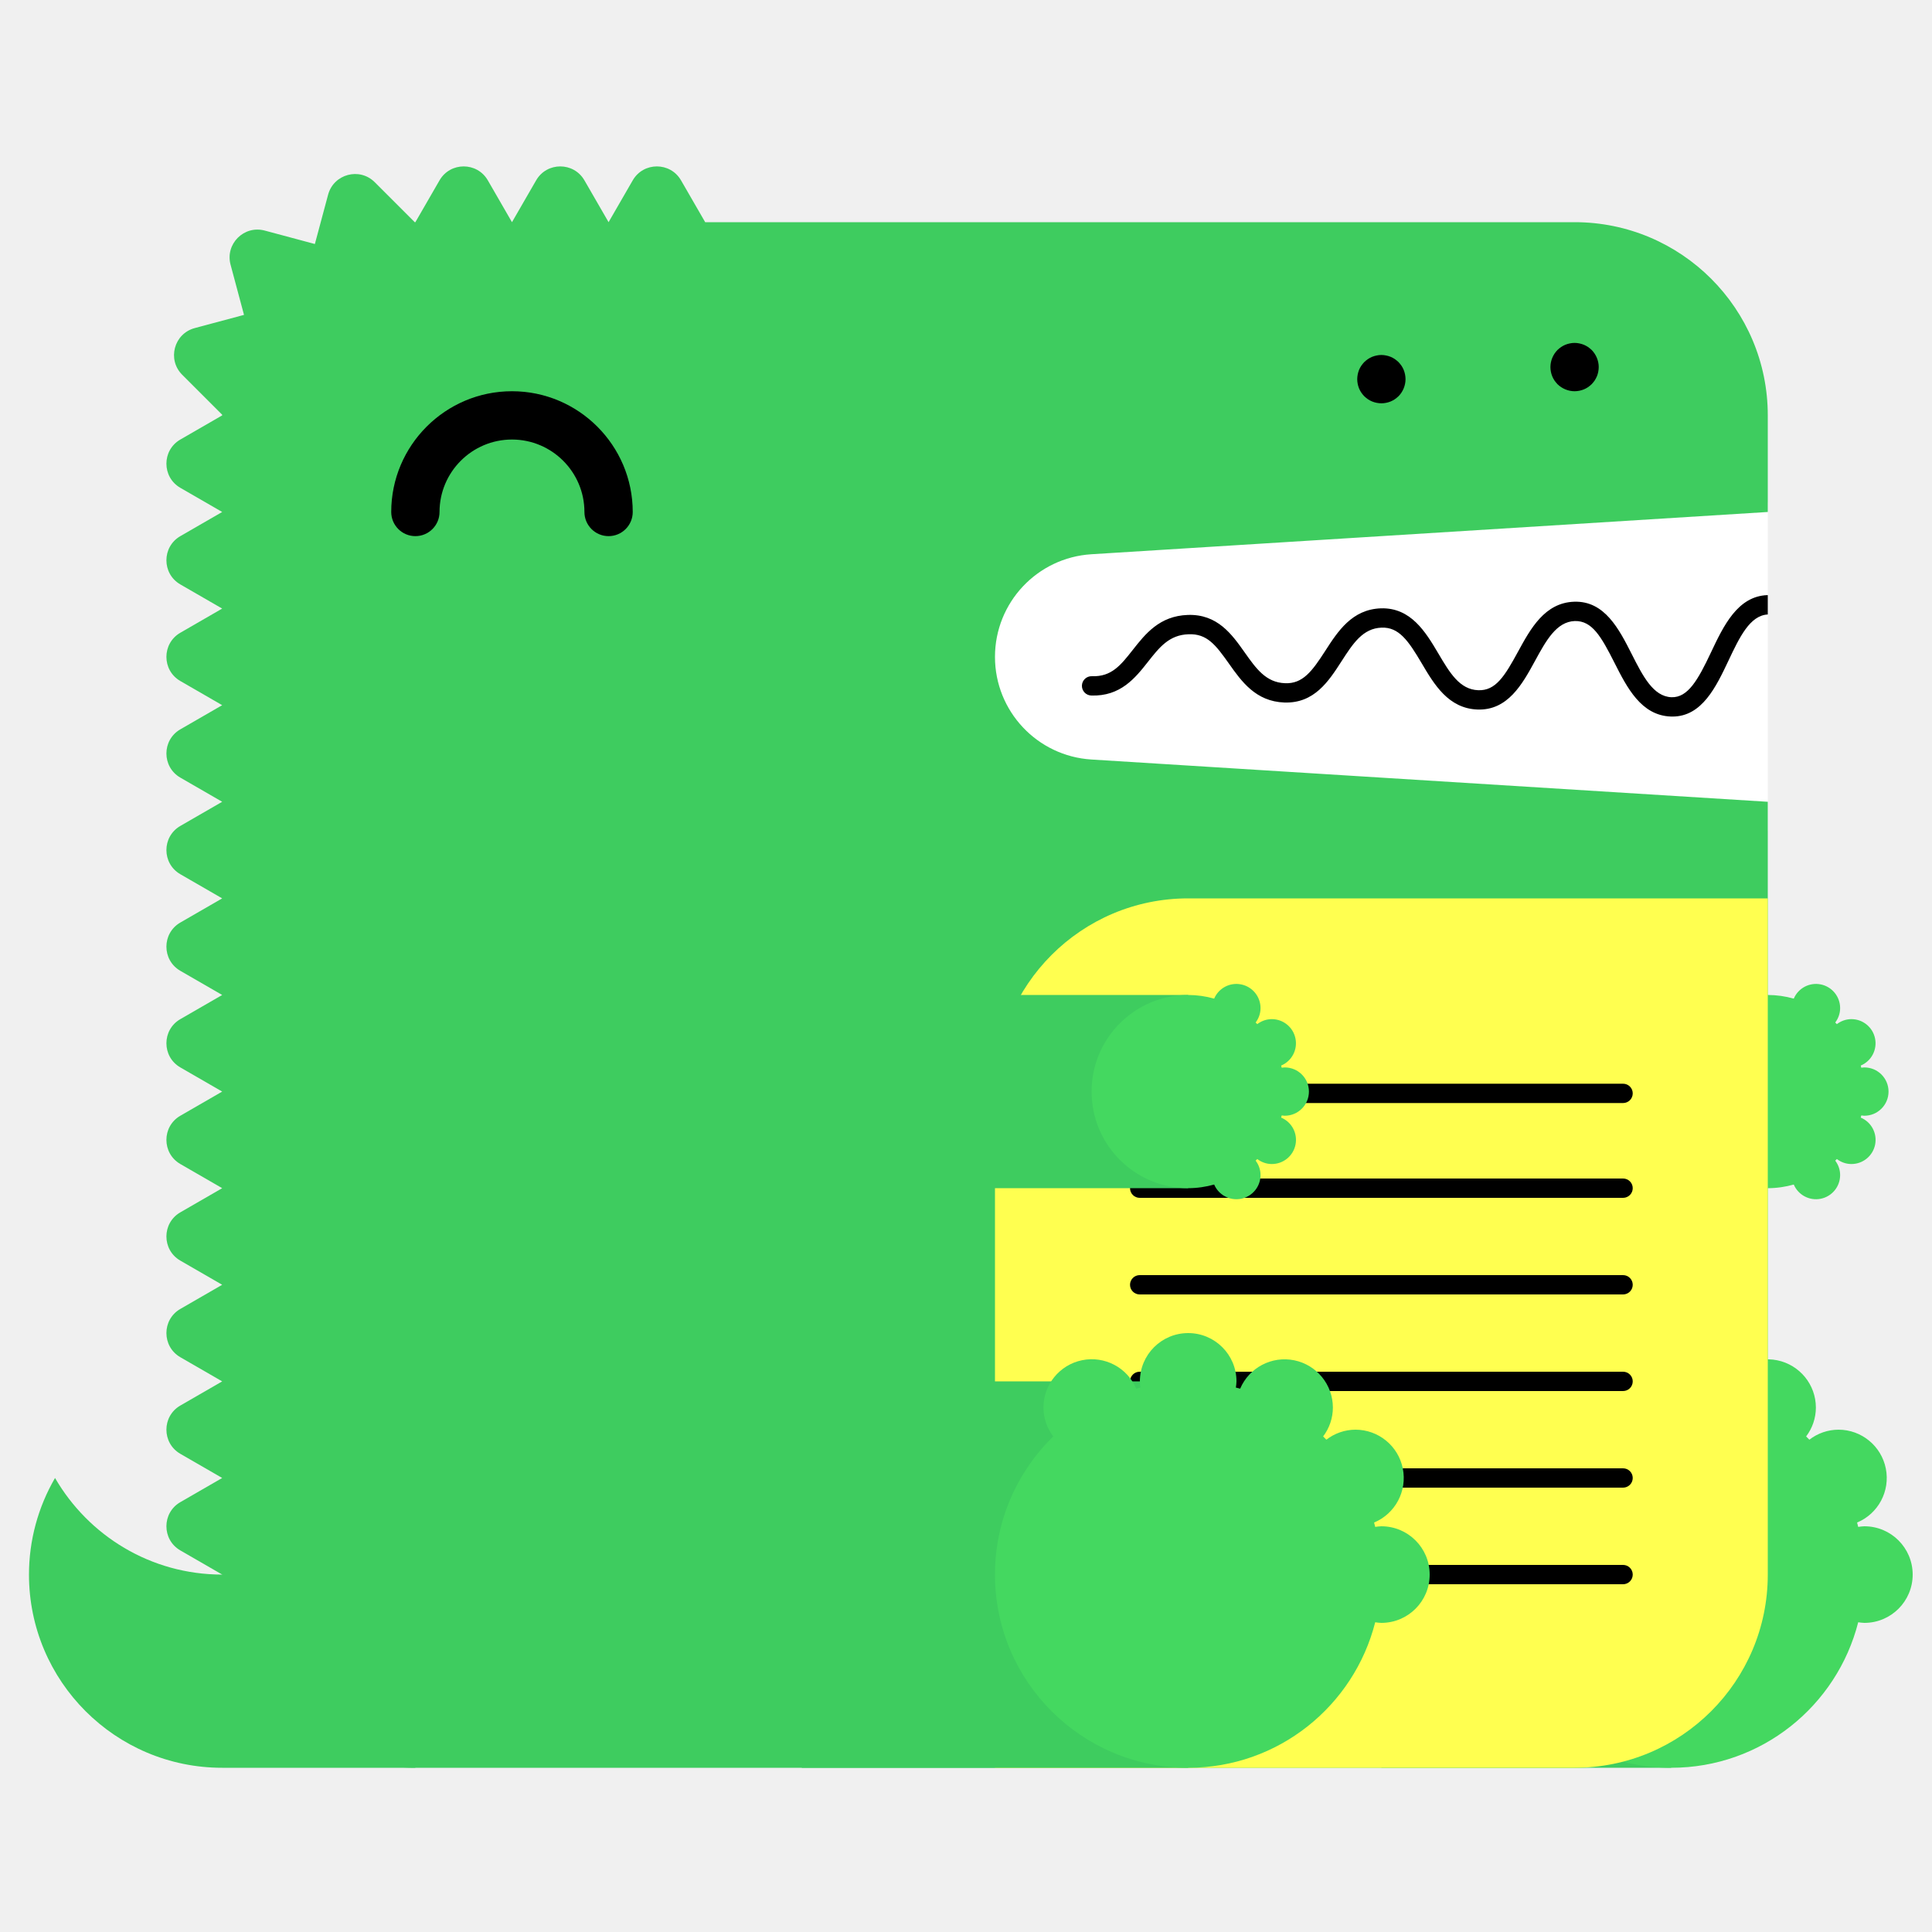
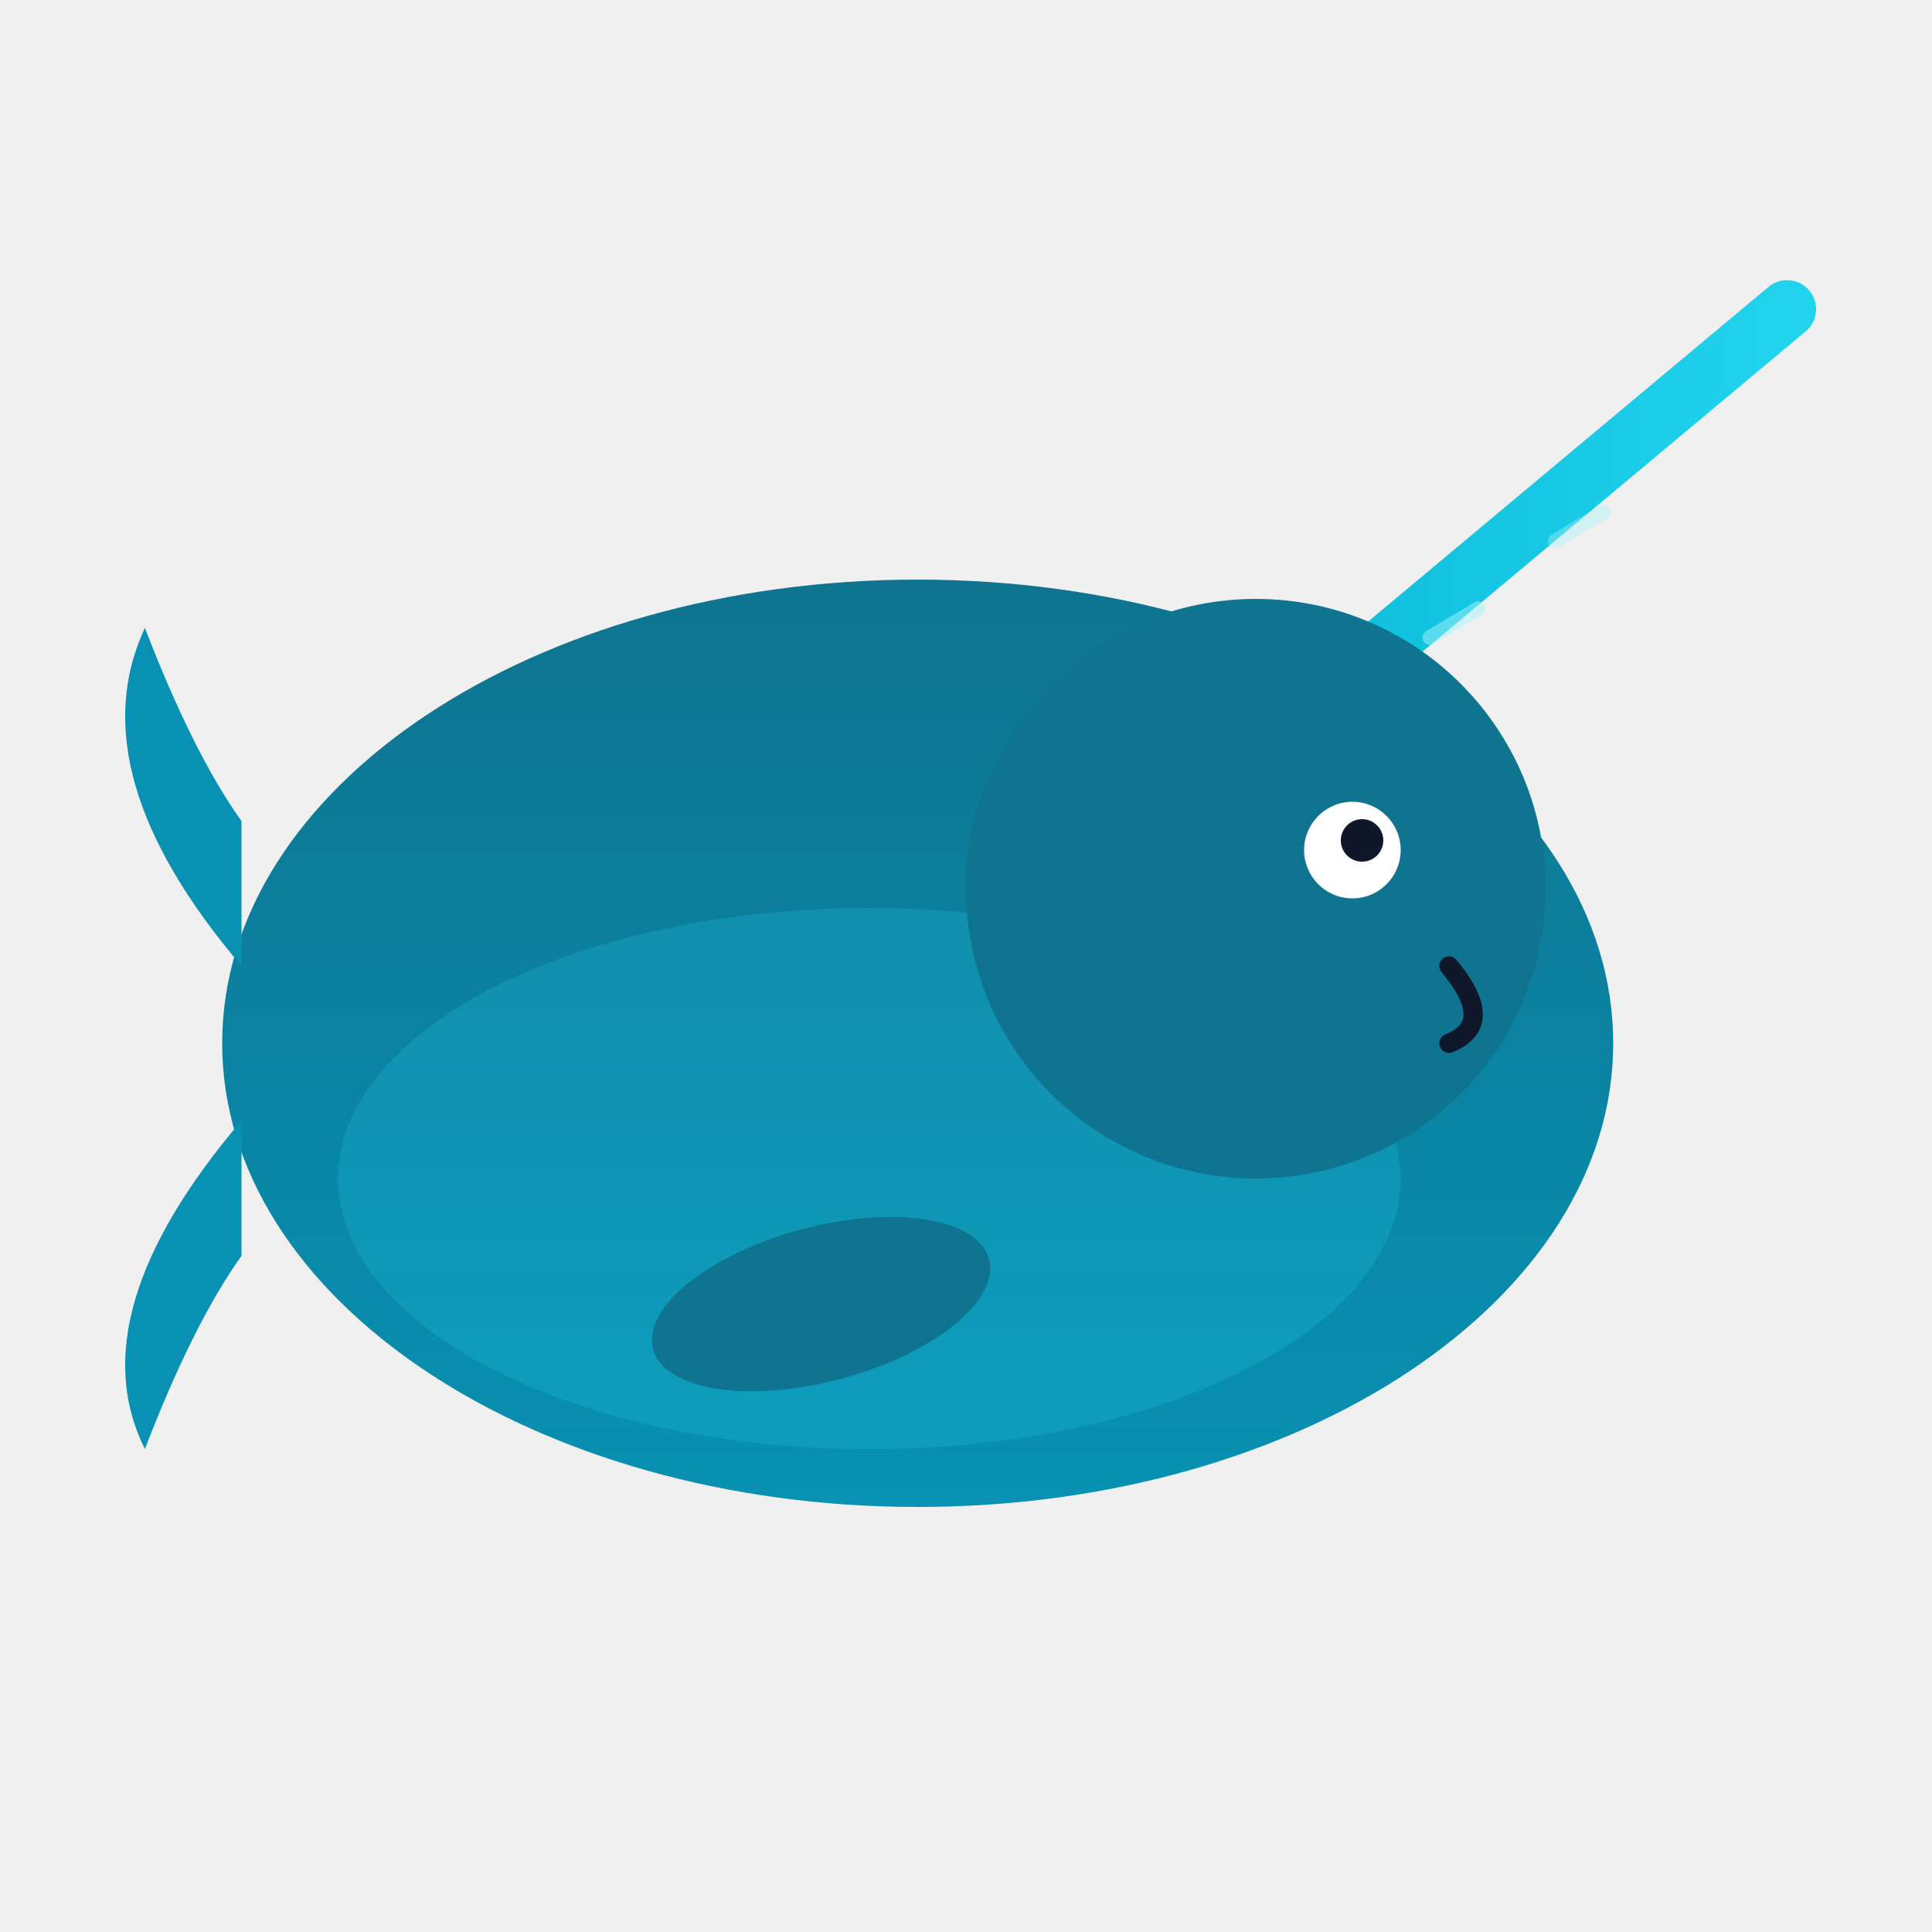
<svg xmlns="http://www.w3.org/2000/svg" width="200" height="200" viewBox="0 0 200 200">
-   <g fill="none" fill-rule="evenodd">
-     <path fill="#FFF" d="M99 52h84v34H99z" />
-     <path d="M23 163c-7.398 0-13.843-4.027-17.303-10A19.886 19.886 0 0 0 3 163c0 11.046 8.954 20 20 20h20v-20H23z" fill="#3ECC5F" />
-     <path d="M112.98 57.376L183 53V43c0-11.046-8.954-20-20-20H73l-2.5-4.33c-1.112-1.925-3.889-1.925-5 0L63 23l-2.5-4.33c-1.111-1.925-3.889-1.925-5 0L53 23l-2.5-4.33c-1.111-1.925-3.889-1.925-5 0L43 23c-.022 0-.042.003-.065.003l-4.142-4.141c-1.57-1.571-4.252-.853-4.828 1.294l-1.369 5.104-5.192-1.392c-2.148-.575-4.111 1.389-3.535 3.536l1.39 5.193-5.102 1.367c-2.148.576-2.867 3.259-1.296 4.83l4.142 4.142c0 .021-.003.042-.003.064l-4.33 2.5c-1.925 1.111-1.925 3.889 0 5L23 53l-4.33 2.5c-1.925 1.111-1.925 3.889 0 5L23 63l-4.33 2.5c-1.925 1.111-1.925 3.889 0 5L23 73l-4.33 2.5c-1.925 1.111-1.925 3.889 0 5L23 83l-4.33 2.5c-1.925 1.111-1.925 3.889 0 5L23 93l-4.33 2.5c-1.925 1.111-1.925 3.889 0 5L23 103l-4.33 2.5c-1.925 1.111-1.925 3.889 0 5L23 113l-4.33 2.5c-1.925 1.111-1.925 3.889 0 5L23 123l-4.33 2.5c-1.925 1.111-1.925 3.889 0 5L23 133l-4.33 2.5c-1.925 1.111-1.925 3.889 0 5L23 143l-4.33 2.5c-1.925 1.111-1.925 3.889 0 5L23 153l-4.33 2.5c-1.925 1.111-1.925 3.889 0 5L23 163c0 11.046 8.954 20 20 20h120c11.046 0 20-8.954 20-20V83l-70.02-4.376A10.645 10.645 0 0 1 103 68c0-5.621 4.37-10.273 9.98-10.624" fill="#3ECC5F" />
-     <path fill="#3ECC5F" d="M143 183h30v-40h-30z" />
-     <path d="M193 158c-.219 0-.428.037-.639.064-.038-.15-.074-.301-.116-.451A5 5 0 0 0 190.32 148a4.96 4.96 0 0 0-3.016 1.036 26.531 26.531 0 0 0-.335-.336 4.955 4.955 0 0 0 1.011-2.987 5 5 0 0 0-9.599-1.959c-.148-.042-.297-.077-.445-.115.027-.211.064-.42.064-.639a5 5 0 0 0-5-5 5 5 0 0 0-5 5c0 .219.037.428.064.639-.148.038-.297.073-.445.115a4.998 4.998 0 0 0-9.599 1.959c0 1.125.384 2.151 1.011 2.987-3.717 3.632-6.031 8.693-6.031 14.3 0 11.046 8.954 20 20 20 9.339 0 17.16-6.41 19.361-15.064.211.027.42.064.639.064a5 5 0 0 0 5-5 5 5 0 0 0-5-5" fill="#44D860" />
-     <path fill="#3ECC5F" d="M153 123h30v-20h-30z" />
-     <path d="M193 115.5a2.5 2.5 0 1 0 0-5c-.109 0-.214.019-.319.032-.02-.075-.037-.15-.058-.225a2.501 2.501 0 0 0-.963-4.807c-.569 0-1.088.197-1.508.518a6.653 6.653 0 0 0-.168-.168c.314-.417.506-.931.506-1.494a2.5 2.5 0 0 0-4.8-.979A9.987 9.987 0 0 0 183 103c-5.522 0-10 4.478-10 10s4.478 10 10 10c.934 0 1.833-.138 2.69-.377a2.5 2.5 0 0 0 4.8-.979c0-.563-.192-1.077-.506-1.494.057-.055.113-.111.168-.168.42.321.939.518 1.508.518a2.5 2.5 0 0 0 .963-4.807c.021-.074.038-.15.058-.225.105.013.21.032.319.032" fill="#44D860" />
-     <path d="M63 55.5a2.5 2.5 0 0 1-2.5-2.5c0-4.136-3.364-7.5-7.5-7.5s-7.5 3.364-7.5 7.5a2.5 2.5 0 1 1-5 0c0-6.893 5.607-12.5 12.5-12.5S65.5 46.107 65.5 53a2.5 2.5 0 0 1-2.5 2.5" fill="#000" />
-     <path d="M103 183h60c11.046 0 20-8.954 20-20V93h-60c-11.046 0-20 8.954-20 20v70z" fill="#FFFF50" />
-     <path d="M168.02 124h-50.04a1 1 0 1 1 0-2h50.04a1 1 0 1 1 0 2m0 20h-50.04a1 1 0 1 1 0-2h50.04a1 1 0 1 1 0 2m0 20h-50.04a1 1 0 1 1 0-2h50.04a1 1 0 1 1 0 2m0-49.814h-50.04a1 1 0 1 1 0-2h50.04a1 1 0 1 1 0 2m0 19.814h-50.04a1 1 0 1 1 0-2h50.04a1 1 0 1 1 0 2m0 20h-50.04a1 1 0 1 1 0-2h50.04a1 1 0 1 1 0 2M183 61.611c-.012 0-.022-.006-.034-.005-3.09.105-4.552 3.196-5.842 5.923-1.346 2.85-2.387 4.703-4.093 4.647-1.889-.068-2.969-2.202-4.113-4.46-1.314-2.594-2.814-5.536-5.963-5.426-3.046.104-4.513 2.794-5.807 5.167-1.377 2.528-2.314 4.065-4.121 3.994-1.927-.07-2.951-1.805-4.136-3.813-1.321-2.236-2.848-4.75-5.936-4.664-2.994.103-4.465 2.385-5.763 4.4-1.373 2.13-2.335 3.428-4.165 3.351-1.973-.07-2.992-1.51-4.171-3.177-1.324-1.873-2.816-3.993-5.895-3.89-2.928.1-4.399 1.97-5.696 3.618-1.232 1.564-2.194 2.802-4.229 2.724a1 1 0 0 0-.072 2c3.017.101 4.545-1.8 5.872-3.487 1.177-1.496 2.193-2.787 4.193-2.855 1.926-.082 2.829 1.115 4.195 3.045 1.297 1.834 2.769 3.914 5.731 4.021 3.103.104 4.596-2.215 5.918-4.267 1.182-1.834 2.202-3.417 4.15-3.484 1.793-.067 2.769 1.35 4.145 3.681 1.297 2.197 2.766 4.686 5.787 4.796 3.125.108 4.634-2.62 5.949-5.035 1.139-2.088 2.214-4.06 4.119-4.126 1.793-.042 2.728 1.595 4.111 4.33 1.292 2.553 2.757 5.445 5.825 5.556l.169.003c3.064 0 4.518-3.075 5.805-5.794 1.139-2.41 2.217-4.68 4.067-4.773v-2z" fill="#000" />
-     <path fill="#3ECC5F" d="M83 183h40v-40H83z" />
-     <path d="M143 158c-.219 0-.428.037-.639.064-.038-.15-.074-.301-.116-.451A5 5 0 0 0 140.32 148a4.96 4.96 0 0 0-3.016 1.036 26.531 26.531 0 0 0-.335-.336 4.955 4.955 0 0 0 1.011-2.987 5 5 0 0 0-9.599-1.959c-.148-.042-.297-.077-.445-.115.027-.211.064-.42.064-.639a5 5 0 0 0-5-5 5 5 0 0 0-5 5c0 .219.037.428.064.639-.148.038-.297.073-.445.115a4.998 4.998 0 0 0-9.599 1.959c0 1.125.384 2.151 1.011 2.987-3.717 3.632-6.031 8.693-6.031 14.3 0 11.046 8.954 20 20 20 9.339 0 17.16-6.41 19.361-15.064.211.027.42.064.639.064a5 5 0 0 0 5-5 5 5 0 0 0-5-5" fill="#44D860" />
-     <path fill="#3ECC5F" d="M83 123h40v-20H83z" />
-     <path d="M133 115.5a2.5 2.5 0 1 0 0-5c-.109 0-.214.019-.319.032-.02-.075-.037-.15-.058-.225a2.501 2.501 0 0 0-.963-4.807c-.569 0-1.088.197-1.508.518a6.653 6.653 0 0 0-.168-.168c.314-.417.506-.931.506-1.494a2.5 2.5 0 0 0-4.8-.979A9.987 9.987 0 0 0 123 103c-5.522 0-10 4.478-10 10s4.478 10 10 10c.934 0 1.833-.138 2.69-.377a2.5 2.5 0 0 0 4.8-.979c0-.563-.192-1.077-.506-1.494.057-.055.113-.111.168-.168.42.321.939.518 1.508.518a2.5 2.5 0 0 0 .963-4.807c.021-.074.038-.15.058-.225.105.013.21.032.319.032" fill="#44D860" />
-     <path d="M143 41.75c-.16 0-.33-.02-.49-.05a2.52 2.52 0 0 1-.47-.14c-.15-.06-.29-.14-.431-.23-.13-.09-.259-.2-.38-.31-.109-.12-.219-.24-.309-.38s-.17-.28-.231-.43a2.619 2.619 0 0 1-.189-.96c0-.16.02-.33.05-.49.03-.16.08-.31.139-.47.061-.15.141-.29.231-.43.09-.13.2-.26.309-.38.121-.11.25-.22.38-.31.141-.09.281-.17.431-.23.149-.06.31-.11.47-.14.32-.07.65-.07.98 0 .159.03.32.08.47.14.149.06.29.14.43.23.13.09.259.2.38.31.11.12.22.25.31.38.09.14.17.28.23.43.06.16.11.31.14.47.029.16.05.33.05.49 0 .66-.271 1.31-.73 1.77-.121.11-.25.22-.38.31-.14.09-.281.17-.43.23a2.565 2.565 0 0 1-.96.19m20-1.25c-.66 0-1.3-.27-1.771-.73a3.802 3.802 0 0 1-.309-.38c-.09-.14-.17-.28-.231-.43a2.619 2.619 0 0 1-.189-.96c0-.66.27-1.3.729-1.77.121-.11.25-.22.38-.31.141-.09.281-.17.431-.23.149-.06.31-.11.47-.14.32-.07.66-.07.98 0 .159.03.32.08.47.14.149.06.29.14.43.23.13.09.259.2.38.31.459.47.73 1.11.73 1.77 0 .16-.021.33-.05.49-.03.16-.08.32-.14.47-.07.15-.14.29-.23.43-.09.13-.2.26-.31.38-.121.11-.25.22-.38.31-.14.09-.281.17-.43.23a2.565 2.565 0 0 1-.96.19" fill="#000" />
-   </g>
+   <defs>
+     <linearGradient id="tusk" x1="0" y1="0" x2="1" y2="0">
+       <stop offset="0%" stop-color="#06b6d4" />
+       <stop offset="100%" stop-color="#22d3ee" />
+     </linearGradient>
+     <linearGradient id="body" x1="0" y1="0" x2="0" y2="1">
+       <stop offset="0%" stop-color="#0e7490" />
+       <stop offset="100%" stop-color="#0891b2" />
+     </linearGradient>
+   </defs>
+   <line x1="118" y1="88" x2="185" y2="32" stroke="url(#tusk)" stroke-width="6" stroke-linecap="round" />
+   <line x1="135" y1="76" x2="140" y2="73" stroke="#a5f3fc" stroke-width="1.5" stroke-linecap="round" opacity="0.6" />
+   <line x1="148" y1="66" x2="153" y2="63" stroke="#a5f3fc" stroke-width="1.5" stroke-linecap="round" opacity="0.5" />
+   <line x1="161" y1="56" x2="166" y2="53" stroke="#a5f3fc" stroke-width="1.5" stroke-linecap="round" opacity="0.4" />
+   <ellipse cx="95" cy="108" rx="72" ry="48" fill="url(#body)" />
+   <ellipse cx="90" cy="122" rx="55" ry="28" fill="#22d3ee" opacity="0.2" />
+   <circle cx="130" cy="92" r="30" fill="#0e7490" />
+   <circle cx="140" cy="88" r="5" fill="#ffffff" />
+   <circle cx="141" cy="87" r="2.2" fill="#0f172a" />
+   <ellipse cx="85" cy="135" rx="18" ry="8" fill="#0e7490" transform="rotate(-15 85 135)" />
+   <path d="M 25 100 Q 8 80, 15 65 Q 20 78, 25 85 Z" fill="#0891b2" />
+   <path d="M 25 116 Q 8 136, 15 150 Q 20 137, 25 130 Z" fill="#0891b2" />
+   <path d="M 150 100 Q 155 106, 150 108" stroke="#0f172a" stroke-width="2" fill="none" stroke-linecap="round" />
</svg>
